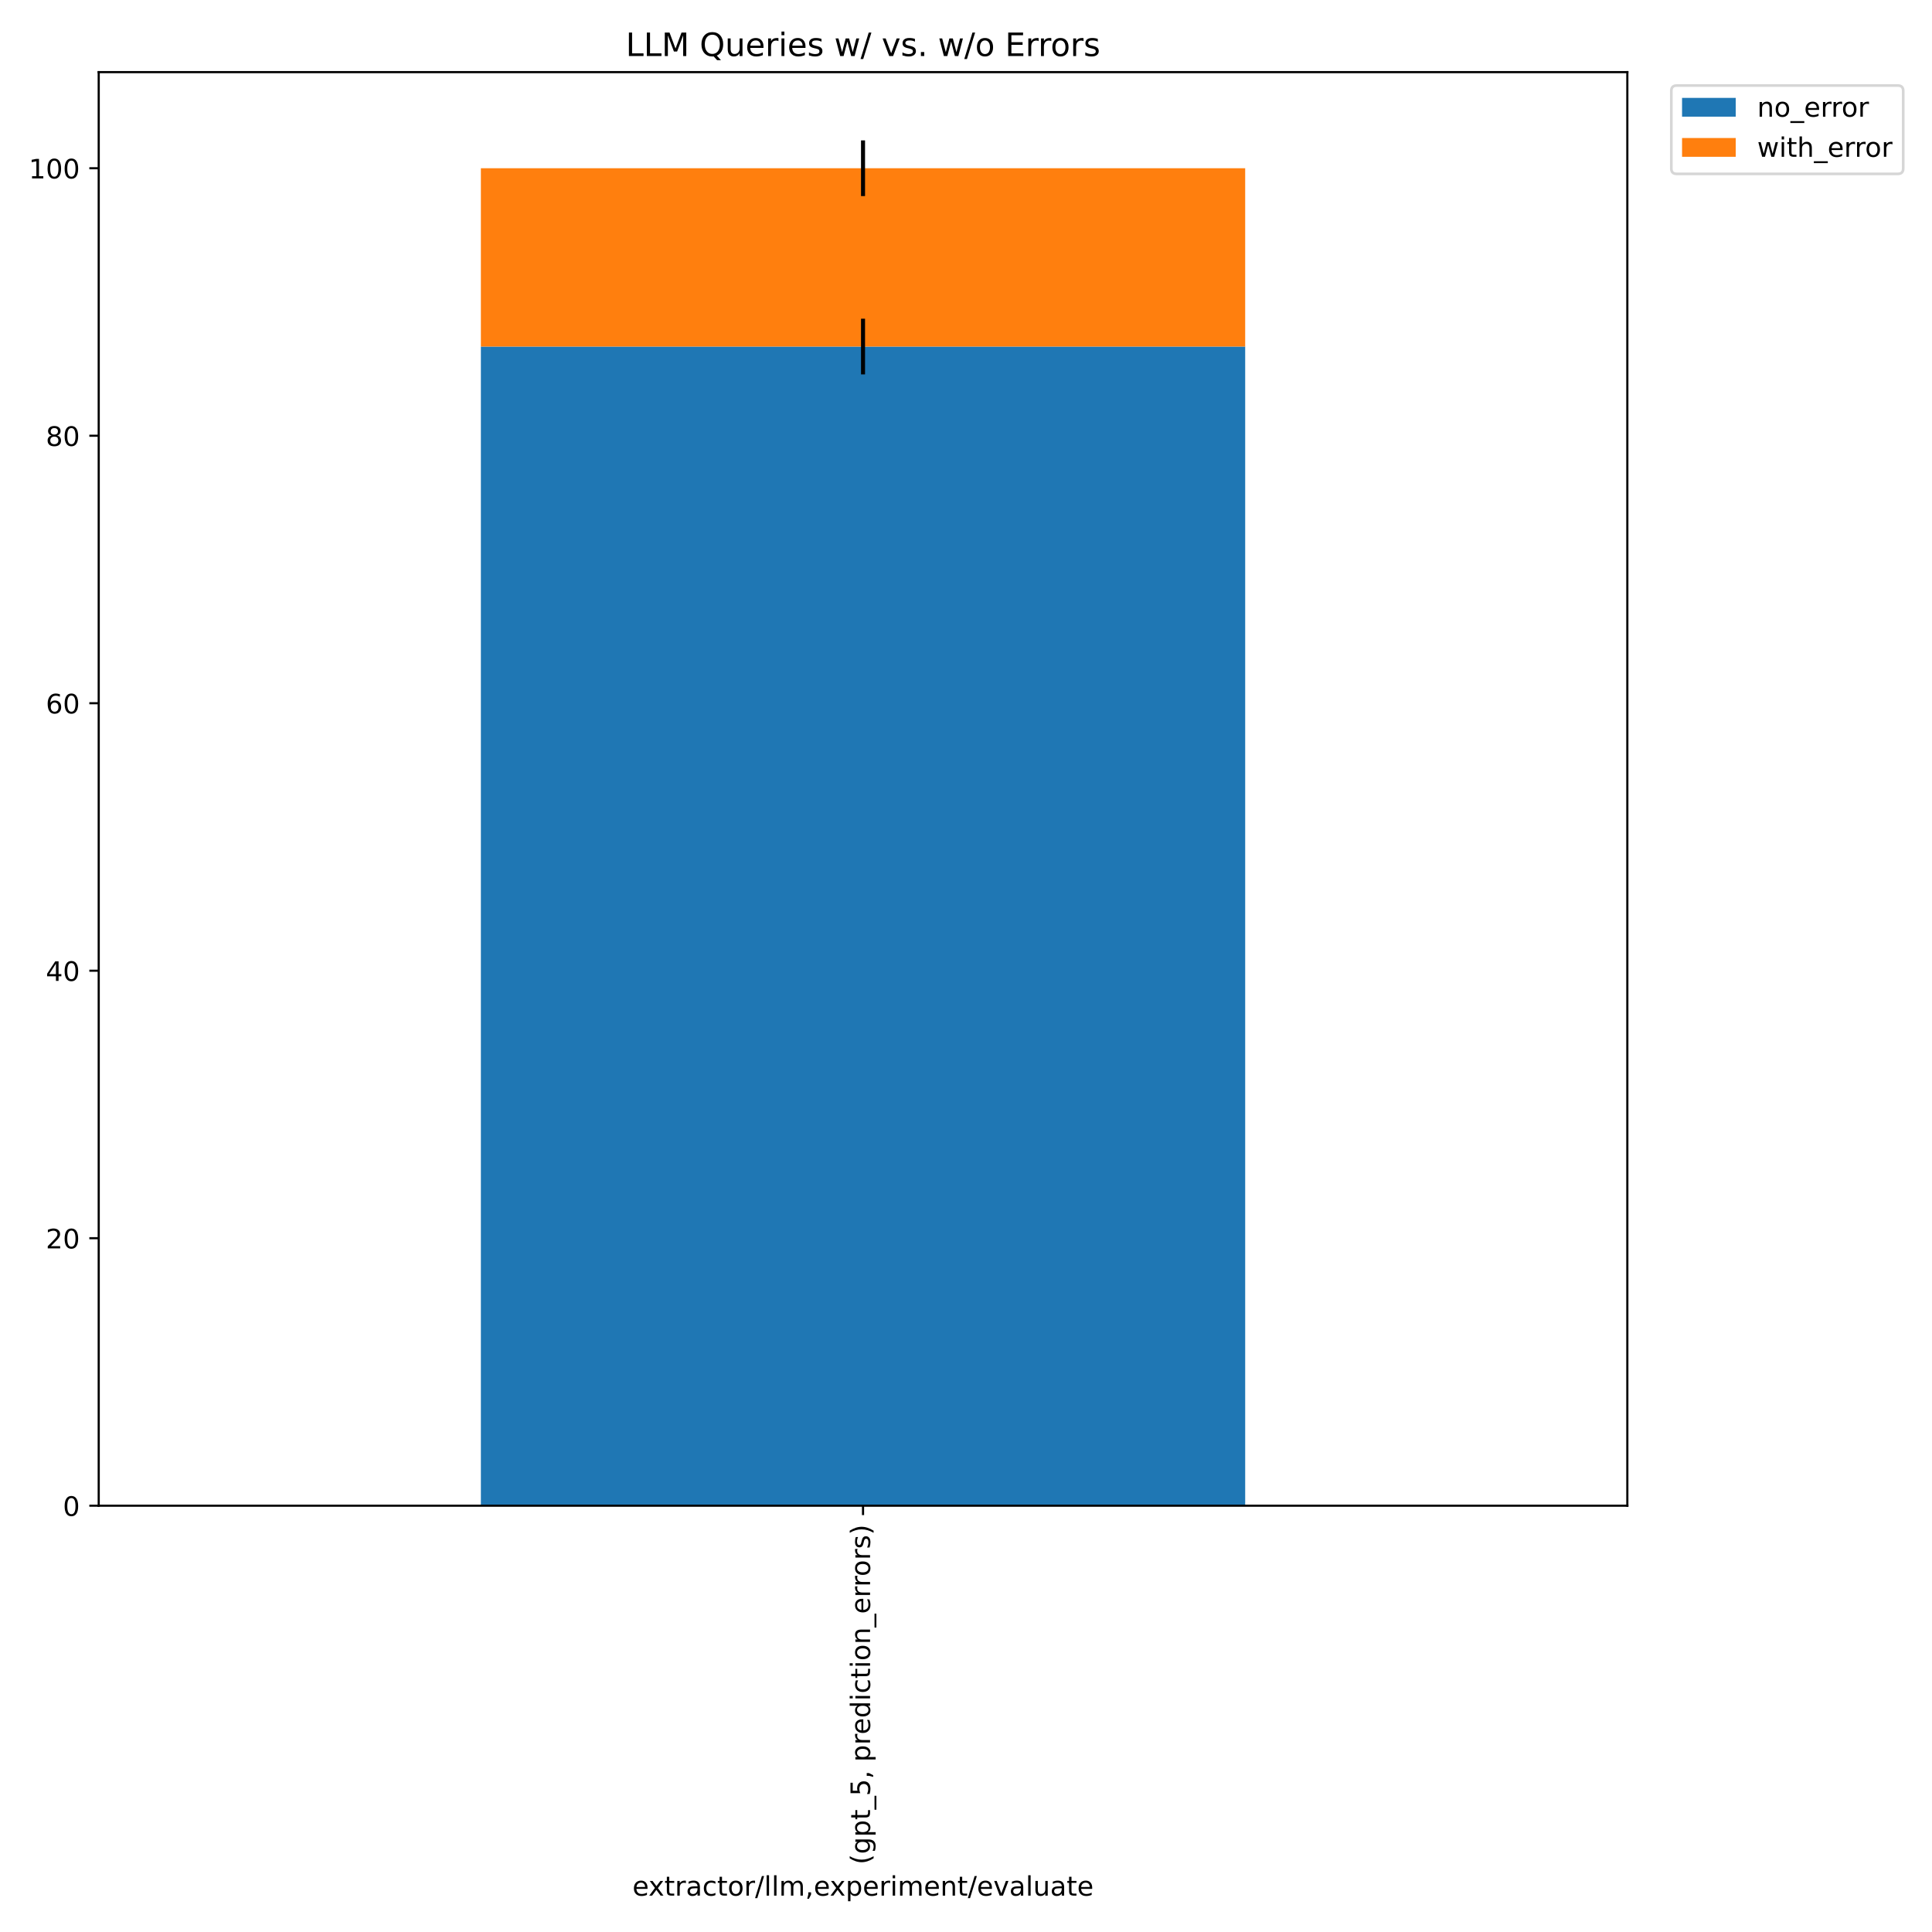
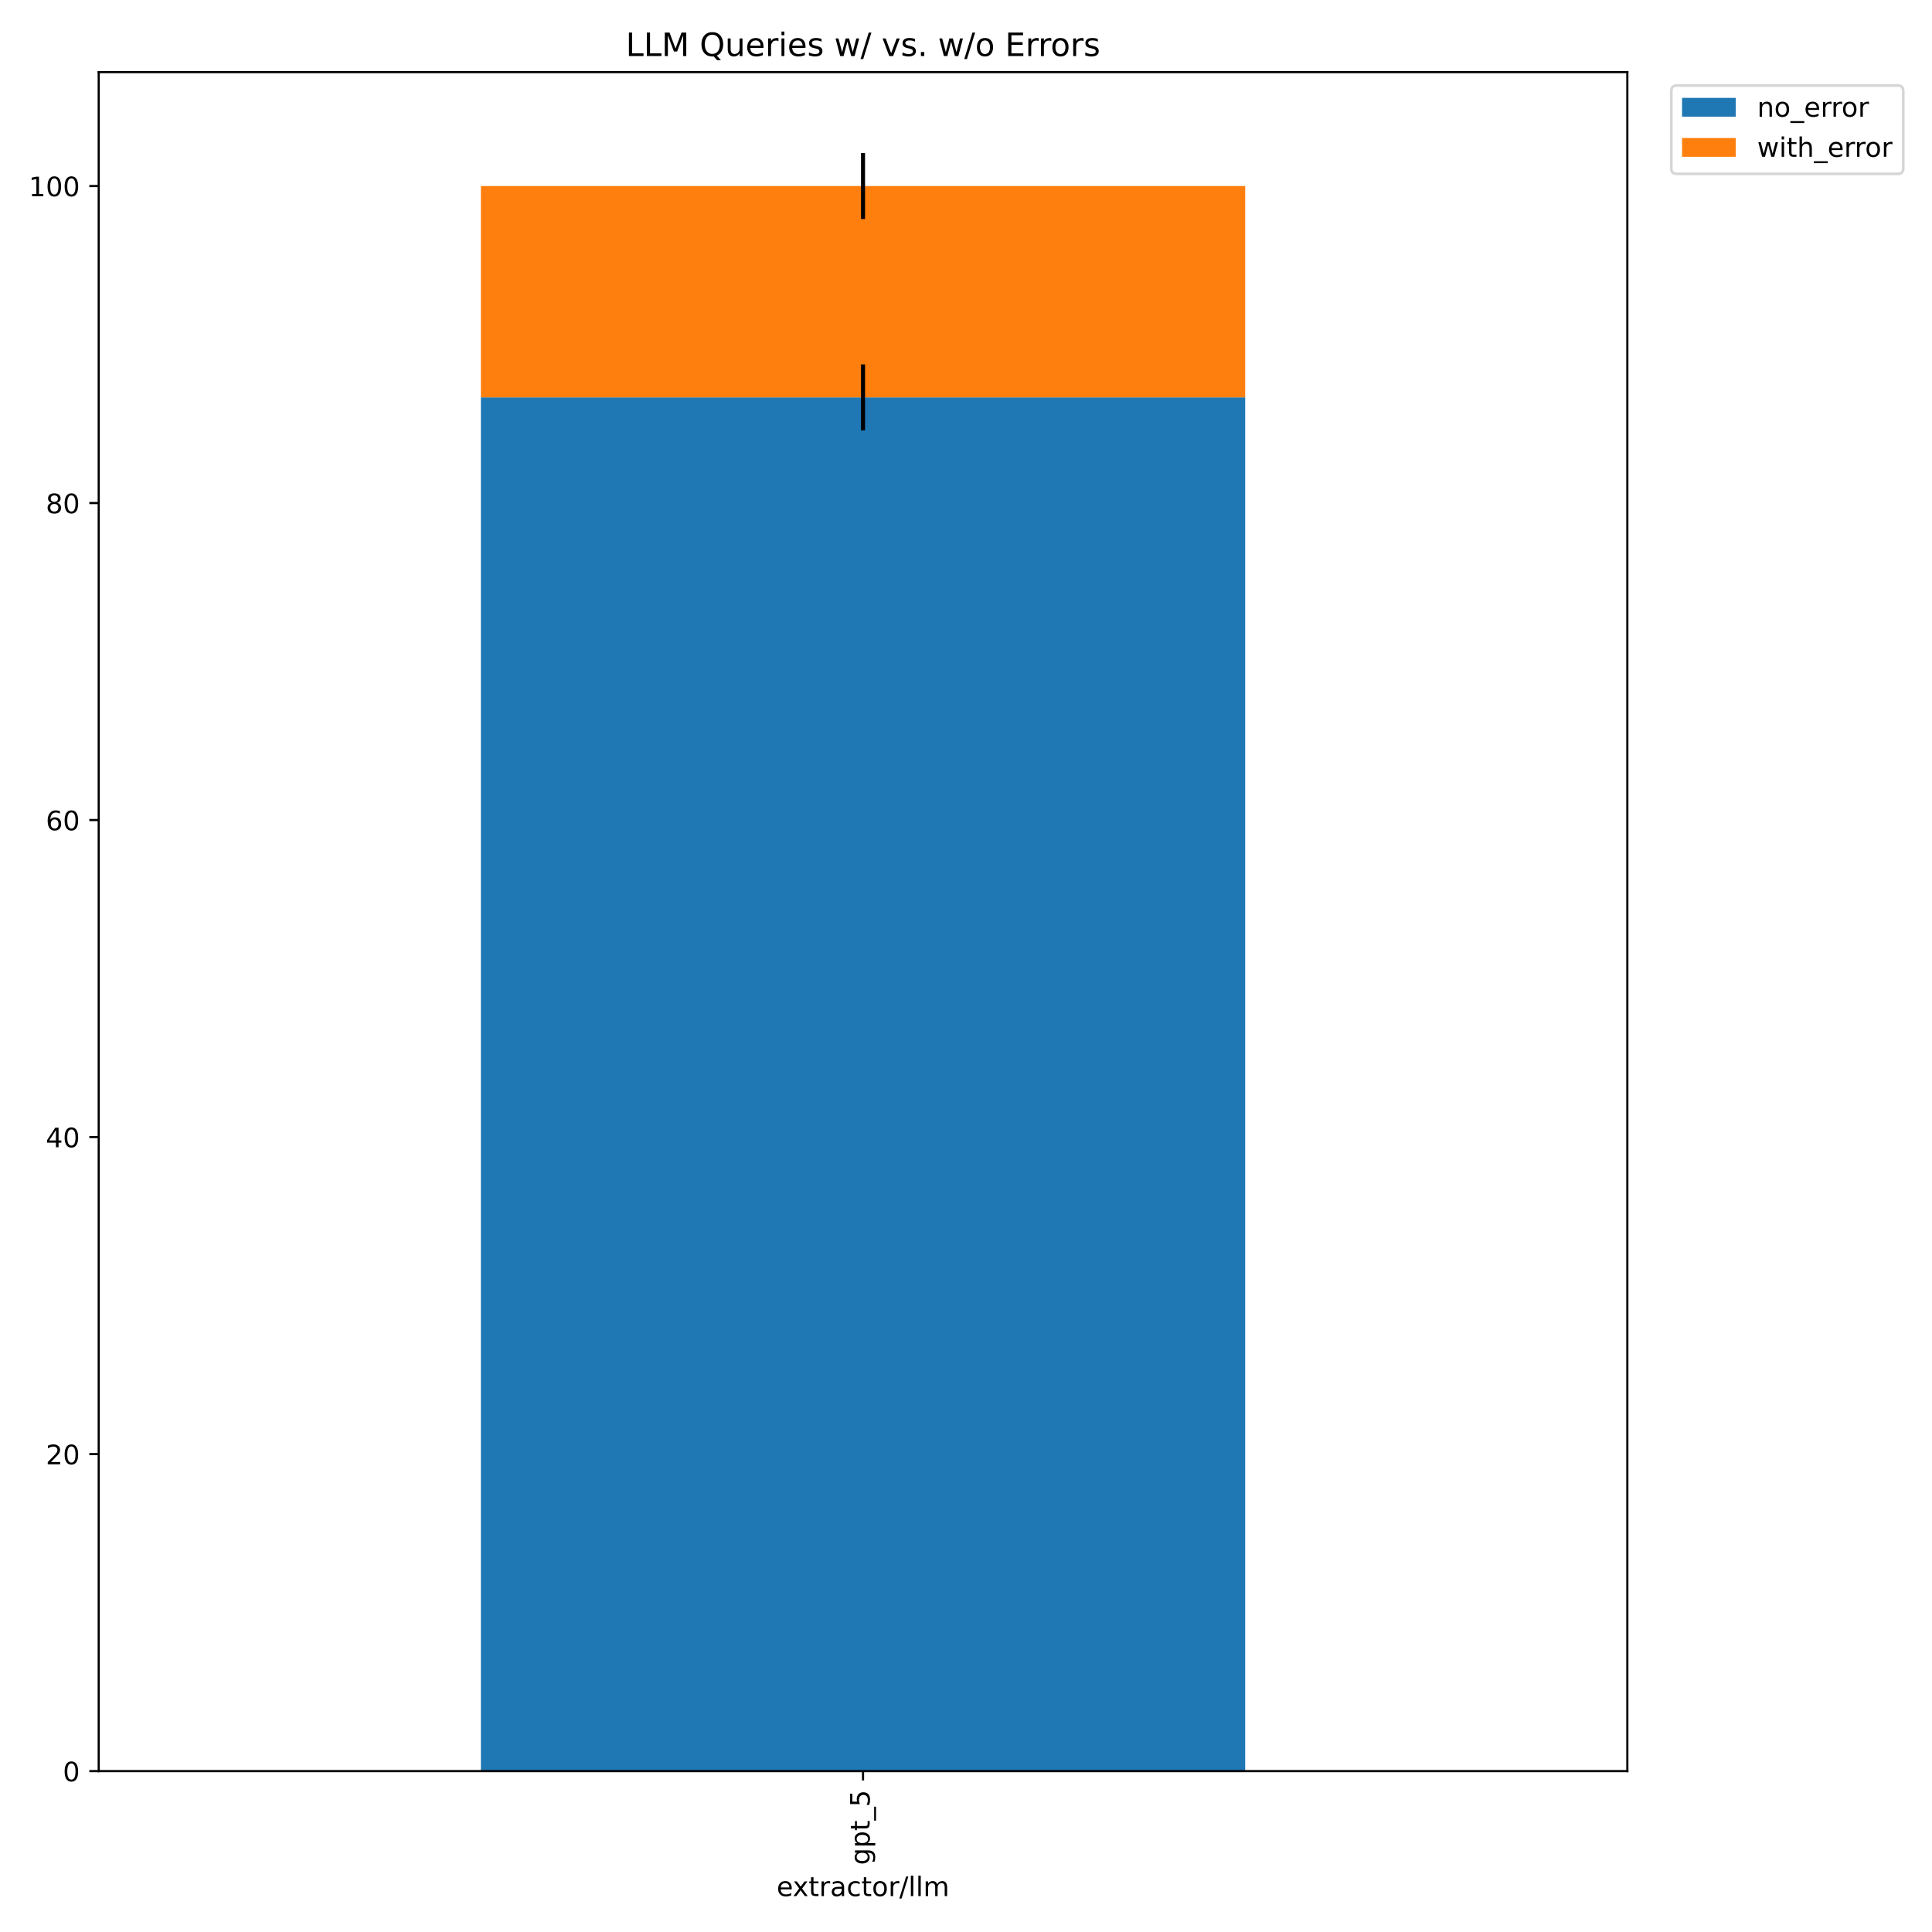
<svg xmlns="http://www.w3.org/2000/svg" xmlns:xlink="http://www.w3.org/1999/xlink" width="720pt" height="720pt" viewBox="0 0 720 720" version="1.1">
  <defs>
    <style type="text/css">*{stroke-linejoin: round; stroke-linecap: butt}</style>
  </defs>
  <g id="figure_1">
    <g id="patch_1">
      <path d="M 0 720  L 720 720  L 720 0  L 0 0  z " style="fill: #ffffff" />
    </g>
    <g id="axes_1">
      <g id="patch_2">
-         <path d="M 36.79 561.13  L 606.46 561.13  L 606.46 26.88  L 36.79 26.88  z " style="fill: #ffffff" />
+         <path d="M 36.79 660.04  L 606.46 660.04  L 606.46 26.88  L 36.79 26.88  z " style="fill: #ffffff" />
      </g>
      <g id="patch_3">
-         <path d="M 179.208 561.13  L 464.043 561.13  L 464.043 129.154  L 179.208 129.154  z " clip-path="url(#pfd0d378814)" style="fill: #1f77b4" />
+         <path d="M 179.208 660.04  L 464.043 660.04  L 464.043 148.089  L 179.208 148.089  z " clip-path="url(#p4638ffb66a)" style="fill: #1f77b4" />
      </g>
      <g id="patch_4">
-         <path d="M 179.208 129.154  L 464.043 129.154  L 464.043 62.696  L 179.208 62.696  z " clip-path="url(#pfd0d378814)" style="fill: #ff7f0e" />
+         <path d="M 179.208 148.089  L 464.043 148.089  L 464.043 69.327  L 179.208 69.327  z " clip-path="url(#p4638ffb66a)" style="fill: #ff7f0e" />
      </g>
      <g id="matplotlib.axis_1">
        <g id="xtick_1">
          <g id="line2d_1">
            <defs>
-               <path id="m8f37745986" d="M 0 0  L 0 3.5  " style="stroke: #000000; stroke-width: 0.8" />
-             </defs>
-             <g>
-               <use xlink:href="#m8f37745986" x="321.625" y="561.13" style="stroke: #000000; stroke-width: 0.8" />
+               <path id="m3dd0fcb769" d="M 0 0  L 0 3.5  " style="stroke: #000000; stroke-width: 0.8" />
+             </defs>
+             <g>
+               <use xlink:href="#m3dd0fcb769" x="321.625" y="660.04" style="stroke: #000000; stroke-width: 0.8" />
            </g>
          </g>
          <g id="text_1">
-             <g transform="translate(324.2453 694.8503) rotate(-90) scale(0.1 -0.1)">
-               <defs>
-                 <path id="DejaVuSans-28" d="M 1984 4856  Q 1566 4138 1362 3434  Q 1159 2731 1159 2009  Q 1159 1288 1364 580  Q 1569 -128 1984 -844  L 1484 -844  Q 1016 -109 783 600  Q 550 1309 550 2009  Q 550 2706 781 3412  Q 1013 4119 1484 4856  L 1984 4856  z " transform="scale(0.015625)" />
+             <g transform="translate(324.1062 695.0197) rotate(-90) scale(0.1 -0.1)">
+               <defs>
                <path id="DejaVuSans-67" d="M 2906 1791  Q 2906 2416 2648 2759  Q 2391 3103 1925 3103  Q 1463 3103 1205 2759  Q 947 2416 947 1791  Q 947 1169 1205 825  Q 1463 481 1925 481  Q 2391 481 2648 825  Q 2906 1169 2906 1791  z M 3481 434  Q 3481 -459 3084 -895  Q 2688 -1331 1869 -1331  Q 1566 -1331 1297 -1286  Q 1028 -1241 775 -1147  L 775 -588  Q 1028 -725 1275 -790  Q 1522 -856 1778 -856  Q 2344 -856 2625 -561  Q 2906 -266 2906 331  L 2906 616  Q 2728 306 2450 153  Q 2172 0 1784 0  Q 1141 0 747 490  Q 353 981 353 1791  Q 353 2603 747 3093  Q 1141 3584 1784 3584  Q 2172 3584 2450 3431  Q 2728 3278 2906 2969  L 2906 3500  L 3481 3500  L 3481 434  z " transform="scale(0.015625)" />
                <path id="DejaVuSans-70" d="M 1159 525  L 1159 -1331  L 581 -1331  L 581 3500  L 1159 3500  L 1159 2969  Q 1341 3281 1617 3432  Q 1894 3584 2278 3584  Q 2916 3584 3314 3078  Q 3713 2572 3713 1747  Q 3713 922 3314 415  Q 2916 -91 2278 -91  Q 1894 -91 1617 61  Q 1341 213 1159 525  z M 3116 1747  Q 3116 2381 2855 2742  Q 2594 3103 2138 3103  Q 1681 3103 1420 2742  Q 1159 2381 1159 1747  Q 1159 1113 1420 752  Q 1681 391 2138 391  Q 2594 391 2855 752  Q 3116 1113 3116 1747  z " transform="scale(0.015625)" />
                <path id="DejaVuSans-74" d="M 1172 4494  L 1172 3500  L 2356 3500  L 2356 3053  L 1172 3053  L 1172 1153  Q 1172 725 1289 603  Q 1406 481 1766 481  L 2356 481  L 2356 0  L 1766 0  Q 1100 0 847 248  Q 594 497 594 1153  L 594 3053  L 172 3053  L 172 3500  L 594 3500  L 594 4494  L 1172 4494  z " transform="scale(0.015625)" />
                <path id="DejaVuSans-5f" d="M 3263 -1063  L 3263 -1509  L -63 -1509  L -63 -1063  L 3263 -1063  z " transform="scale(0.015625)" />
                <path id="DejaVuSans-35" d="M 691 4666  L 3169 4666  L 3169 4134  L 1269 4134  L 1269 2991  Q 1406 3038 1543 3061  Q 1681 3084 1819 3084  Q 2600 3084 3056 2656  Q 3513 2228 3513 1497  Q 3513 744 3044 326  Q 2575 -91 1722 -91  Q 1428 -91 1123 -41  Q 819 9 494 109  L 494 744  Q 775 591 1075 516  Q 1375 441 1709 441  Q 2250 441 2565 725  Q 2881 1009 2881 1497  Q 2881 1984 2565 2268  Q 2250 2553 1709 2553  Q 1456 2553 1204 2497  Q 953 2441 691 2322  L 691 4666  z " transform="scale(0.015625)" />
-                 <path id="DejaVuSans-2c" d="M 750 794  L 1409 794  L 1409 256  L 897 -744  L 494 -744  L 750 256  L 750 794  z " transform="scale(0.015625)" />
-                 <path id="DejaVuSans-20" transform="scale(0.015625)" />
-                 <path id="DejaVuSans-72" d="M 2631 2963  Q 2534 3019 2420 3045  Q 2306 3072 2169 3072  Q 1681 3072 1420 2755  Q 1159 2438 1159 1844  L 1159 0  L 581 0  L 581 3500  L 1159 3500  L 1159 2956  Q 1341 3275 1631 3429  Q 1922 3584 2338 3584  Q 2397 3584 2469 3576  Q 2541 3569 2628 3553  L 2631 2963  z " transform="scale(0.015625)" />
-                 <path id="DejaVuSans-65" d="M 3597 1894  L 3597 1613  L 953 1613  Q 991 1019 1311 708  Q 1631 397 2203 397  Q 2534 397 2845 478  Q 3156 559 3463 722  L 3463 178  Q 3153 47 2828 -22  Q 2503 -91 2169 -91  Q 1331 -91 842 396  Q 353 884 353 1716  Q 353 2575 817 3079  Q 1281 3584 2069 3584  Q 2775 3584 3186 3129  Q 3597 2675 3597 1894  z M 3022 2063  Q 3016 2534 2758 2815  Q 2500 3097 2075 3097  Q 1594 3097 1305 2825  Q 1016 2553 972 2059  L 3022 2063  z " transform="scale(0.015625)" />
-                 <path id="DejaVuSans-64" d="M 2906 2969  L 2906 4863  L 3481 4863  L 3481 0  L 2906 0  L 2906 525  Q 2725 213 2448 61  Q 2172 -91 1784 -91  Q 1150 -91 751 415  Q 353 922 353 1747  Q 353 2572 751 3078  Q 1150 3584 1784 3584  Q 2172 3584 2448 3432  Q 2725 3281 2906 2969  z M 947 1747  Q 947 1113 1208 752  Q 1469 391 1925 391  Q 2381 391 2643 752  Q 2906 1113 2906 1747  Q 2906 2381 2643 2742  Q 2381 3103 1925 3103  Q 1469 3103 1208 2742  Q 947 2381 947 1747  z " transform="scale(0.015625)" />
-                 <path id="DejaVuSans-69" d="M 603 3500  L 1178 3500  L 1178 0  L 603 0  L 603 3500  z M 603 4863  L 1178 4863  L 1178 4134  L 603 4134  L 603 4863  z " transform="scale(0.015625)" />
-                 <path id="DejaVuSans-63" d="M 3122 3366  L 3122 2828  Q 2878 2963 2633 3030  Q 2388 3097 2138 3097  Q 1578 3097 1268 2742  Q 959 2388 959 1747  Q 959 1106 1268 751  Q 1578 397 2138 397  Q 2388 397 2633 464  Q 2878 531 3122 666  L 3122 134  Q 2881 22 2623 -34  Q 2366 -91 2075 -91  Q 1284 -91 818 406  Q 353 903 353 1747  Q 353 2603 823 3093  Q 1294 3584 2113 3584  Q 2378 3584 2631 3529  Q 2884 3475 3122 3366  z " transform="scale(0.015625)" />
-                 <path id="DejaVuSans-6f" d="M 1959 3097  Q 1497 3097 1228 2736  Q 959 2375 959 1747  Q 959 1119 1226 758  Q 1494 397 1959 397  Q 2419 397 2687 759  Q 2956 1122 2956 1747  Q 2956 2369 2687 2733  Q 2419 3097 1959 3097  z M 1959 3584  Q 2709 3584 3137 3096  Q 3566 2609 3566 1747  Q 3566 888 3137 398  Q 2709 -91 1959 -91  Q 1206 -91 779 398  Q 353 888 353 1747  Q 353 2609 779 3096  Q 1206 3584 1959 3584  z " transform="scale(0.015625)" />
-                 <path id="DejaVuSans-6e" d="M 3513 2113  L 3513 0  L 2938 0  L 2938 2094  Q 2938 2591 2744 2837  Q 2550 3084 2163 3084  Q 1697 3084 1428 2787  Q 1159 2491 1159 1978  L 1159 0  L 581 0  L 581 3500  L 1159 3500  L 1159 2956  Q 1366 3272 1645 3428  Q 1925 3584 2291 3584  Q 2894 3584 3203 3211  Q 3513 2838 3513 2113  z " transform="scale(0.015625)" />
-                 <path id="DejaVuSans-73" d="M 2834 3397  L 2834 2853  Q 2591 2978 2328 3040  Q 2066 3103 1784 3103  Q 1356 3103 1142 2972  Q 928 2841 928 2578  Q 928 2378 1081 2264  Q 1234 2150 1697 2047  L 1894 2003  Q 2506 1872 2764 1633  Q 3022 1394 3022 966  Q 3022 478 2636 193  Q 2250 -91 1575 -91  Q 1294 -91 989 -36  Q 684 19 347 128  L 347 722  Q 666 556 975 473  Q 1284 391 1588 391  Q 1994 391 2212 530  Q 2431 669 2431 922  Q 2431 1156 2273 1281  Q 2116 1406 1581 1522  L 1381 1569  Q 847 1681 609 1914  Q 372 2147 372 2553  Q 372 3047 722 3315  Q 1072 3584 1716 3584  Q 2034 3584 2315 3537  Q 2597 3491 2834 3397  z " transform="scale(0.015625)" />
-                 <path id="DejaVuSans-29" d="M 513 4856  L 1013 4856  Q 1481 4119 1714 3412  Q 1947 2706 1947 2009  Q 1947 1309 1714 600  Q 1481 -109 1013 -844  L 513 -844  Q 928 -128 1133 580  Q 1338 1288 1338 2009  Q 1338 2731 1133 3434  Q 928 4138 513 4856  z " transform="scale(0.015625)" />
-               </defs>
-               <use xlink:href="#DejaVuSans-28" />
-               <use xlink:href="#DejaVuSans-67" transform="translate(39.01367 0)" />
-               <use xlink:href="#DejaVuSans-70" transform="translate(102.4902 0)" />
-               <use xlink:href="#DejaVuSans-74" transform="translate(165.9668 0)" />
-               <use xlink:href="#DejaVuSans-5f" transform="translate(205.1758 0)" />
-               <use xlink:href="#DejaVuSans-35" transform="translate(255.1758 0)" />
-               <use xlink:href="#DejaVuSans-2c" transform="translate(318.7988 0)" />
-               <use xlink:href="#DejaVuSans-20" transform="translate(350.5859 0)" />
-               <use xlink:href="#DejaVuSans-70" transform="translate(382.373 0)" />
-               <use xlink:href="#DejaVuSans-72" transform="translate(445.8496 0)" />
-               <use xlink:href="#DejaVuSans-65" transform="translate(484.7129 0)" />
-               <use xlink:href="#DejaVuSans-64" transform="translate(546.2363 0)" />
-               <use xlink:href="#DejaVuSans-69" transform="translate(609.7129 0)" />
-               <use xlink:href="#DejaVuSans-63" transform="translate(637.4961 0)" />
-               <use xlink:href="#DejaVuSans-74" transform="translate(692.4766 0)" />
-               <use xlink:href="#DejaVuSans-69" transform="translate(731.6855 0)" />
-               <use xlink:href="#DejaVuSans-6f" transform="translate(759.4688 0)" />
-               <use xlink:href="#DejaVuSans-6e" transform="translate(820.6504 0)" />
-               <use xlink:href="#DejaVuSans-5f" transform="translate(884.0293 0)" />
-               <use xlink:href="#DejaVuSans-65" transform="translate(934.0293 0)" />
-               <use xlink:href="#DejaVuSans-72" transform="translate(995.5527 0)" />
-               <use xlink:href="#DejaVuSans-72" transform="translate(1034.916 0)" />
-               <use xlink:href="#DejaVuSans-6f" transform="translate(1073.779 0)" />
-               <use xlink:href="#DejaVuSans-72" transform="translate(1134.961 0)" />
-               <use xlink:href="#DejaVuSans-73" transform="translate(1176.074 0)" />
-               <use xlink:href="#DejaVuSans-29" transform="translate(1228.174 0)" />
+               </defs>
+               <use xlink:href="#DejaVuSans-67" />
+               <use xlink:href="#DejaVuSans-70" transform="translate(63.47656 0)" />
+               <use xlink:href="#DejaVuSans-74" transform="translate(126.9531 0)" />
+               <use xlink:href="#DejaVuSans-5f" transform="translate(166.1621 0)" />
+               <use xlink:href="#DejaVuSans-35" transform="translate(216.1621 0)" />
            </g>
          </g>
        </g>
        <g id="text_2">
-           <g transform="translate(235.6883 706.4488) scale(0.1 -0.1)">
-             <defs>
+           <g transform="translate(289.4398 706.6181) scale(0.1 -0.1)">
+             <defs>
+               <path id="DejaVuSans-65" d="M 3597 1894  L 3597 1613  L 953 1613  Q 991 1019 1311 708  Q 1631 397 2203 397  Q 2534 397 2845 478  Q 3156 559 3463 722  L 3463 178  Q 3153 47 2828 -22  Q 2503 -91 2169 -91  Q 1331 -91 842 396  Q 353 884 353 1716  Q 353 2575 817 3079  Q 1281 3584 2069 3584  Q 2775 3584 3186 3129  Q 3597 2675 3597 1894  z M 3022 2063  Q 3016 2534 2758 2815  Q 2500 3097 2075 3097  Q 1594 3097 1305 2825  Q 1016 2553 972 2059  L 3022 2063  z " transform="scale(0.015625)" />
              <path id="DejaVuSans-78" d="M 3513 3500  L 2247 1797  L 3578 0  L 2900 0  L 1881 1375  L 863 0  L 184 0  L 1544 1831  L 300 3500  L 978 3500  L 1906 2253  L 2834 3500  L 3513 3500  z " transform="scale(0.015625)" />
+               <path id="DejaVuSans-72" d="M 2631 2963  Q 2534 3019 2420 3045  Q 2306 3072 2169 3072  Q 1681 3072 1420 2755  Q 1159 2438 1159 1844  L 1159 0  L 581 0  L 581 3500  L 1159 3500  L 1159 2956  Q 1341 3275 1631 3429  Q 1922 3584 2338 3584  Q 2397 3584 2469 3576  Q 2541 3569 2628 3553  L 2631 2963  z " transform="scale(0.015625)" />
              <path id="DejaVuSans-61" d="M 2194 1759  Q 1497 1759 1228 1600  Q 959 1441 959 1056  Q 959 750 1161 570  Q 1363 391 1709 391  Q 2188 391 2477 730  Q 2766 1069 2766 1631  L 2766 1759  L 2194 1759  z M 3341 1997  L 3341 0  L 2766 0  L 2766 531  Q 2569 213 2275 61  Q 1981 -91 1556 -91  Q 1019 -91 701 211  Q 384 513 384 1019  Q 384 1609 779 1909  Q 1175 2209 1959 2209  L 2766 2209  L 2766 2266  Q 2766 2663 2505 2880  Q 2244 3097 1772 3097  Q 1472 3097 1187 3025  Q 903 2953 641 2809  L 641 3341  Q 956 3463 1253 3523  Q 1550 3584 1831 3584  Q 2591 3584 2966 3190  Q 3341 2797 3341 1997  z " transform="scale(0.015625)" />
+               <path id="DejaVuSans-63" d="M 3122 3366  L 3122 2828  Q 2878 2963 2633 3030  Q 2388 3097 2138 3097  Q 1578 3097 1268 2742  Q 959 2388 959 1747  Q 959 1106 1268 751  Q 1578 397 2138 397  Q 2388 397 2633 464  Q 2878 531 3122 666  L 3122 134  Q 2881 22 2623 -34  Q 2366 -91 2075 -91  Q 1284 -91 818 406  Q 353 903 353 1747  Q 353 2603 823 3093  Q 1294 3584 2113 3584  Q 2378 3584 2631 3529  Q 2884 3475 3122 3366  z " transform="scale(0.015625)" />
+               <path id="DejaVuSans-6f" d="M 1959 3097  Q 1497 3097 1228 2736  Q 959 2375 959 1747  Q 959 1119 1226 758  Q 1494 397 1959 397  Q 2419 397 2687 759  Q 2956 1122 2956 1747  Q 2956 2369 2687 2733  Q 2419 3097 1959 3097  z M 1959 3584  Q 2709 3584 3137 3096  Q 3566 2609 3566 1747  Q 3566 888 3137 398  Q 2709 -91 1959 -91  Q 1206 -91 779 398  Q 353 888 353 1747  Q 353 2609 779 3096  Q 1206 3584 1959 3584  z " transform="scale(0.015625)" />
              <path id="DejaVuSans-2f" d="M 1625 4666  L 2156 4666  L 531 -594  L 0 -594  L 1625 4666  z " transform="scale(0.015625)" />
              <path id="DejaVuSans-6c" d="M 603 4863  L 1178 4863  L 1178 0  L 603 0  L 603 4863  z " transform="scale(0.015625)" />
              <path id="DejaVuSans-6d" d="M 3328 2828  Q 3544 3216 3844 3400  Q 4144 3584 4550 3584  Q 5097 3584 5394 3201  Q 5691 2819 5691 2113  L 5691 0  L 5113 0  L 5113 2094  Q 5113 2597 4934 2840  Q 4756 3084 4391 3084  Q 3944 3084 3684 2787  Q 3425 2491 3425 1978  L 3425 0  L 2847 0  L 2847 2094  Q 2847 2600 2669 2842  Q 2491 3084 2119 3084  Q 1678 3084 1418 2786  Q 1159 2488 1159 1978  L 1159 0  L 581 0  L 581 3500  L 1159 3500  L 1159 2956  Q 1356 3278 1631 3431  Q 1906 3584 2284 3584  Q 2666 3584 2933 3390  Q 3200 3197 3328 2828  z " transform="scale(0.015625)" />
-               <path id="DejaVuSans-76" d="M 191 3500  L 800 3500  L 1894 563  L 2988 3500  L 3597 3500  L 2284 0  L 1503 0  L 191 3500  z " transform="scale(0.015625)" />
-               <path id="DejaVuSans-75" d="M 544 1381  L 544 3500  L 1119 3500  L 1119 1403  Q 1119 906 1312 657  Q 1506 409 1894 409  Q 2359 409 2629 706  Q 2900 1003 2900 1516  L 2900 3500  L 3475 3500  L 3475 0  L 2900 0  L 2900 538  Q 2691 219 2414 64  Q 2138 -91 1772 -91  Q 1169 -91 856 284  Q 544 659 544 1381  z M 1991 3584  L 1991 3584  z " transform="scale(0.015625)" />
            </defs>
            <use xlink:href="#DejaVuSans-65" />
            <use xlink:href="#DejaVuSans-78" transform="translate(59.77344 0)" />
            <use xlink:href="#DejaVuSans-74" transform="translate(118.9531 0)" />
            <use xlink:href="#DejaVuSans-72" transform="translate(158.1621 0)" />
            <use xlink:href="#DejaVuSans-61" transform="translate(199.2754 0)" />
            <use xlink:href="#DejaVuSans-63" transform="translate(260.5547 0)" />
            <use xlink:href="#DejaVuSans-74" transform="translate(315.5352 0)" />
            <use xlink:href="#DejaVuSans-6f" transform="translate(354.7441 0)" />
            <use xlink:href="#DejaVuSans-72" transform="translate(415.9258 0)" />
            <use xlink:href="#DejaVuSans-2f" transform="translate(457.0391 0)" />
            <use xlink:href="#DejaVuSans-6c" transform="translate(490.7305 0)" />
            <use xlink:href="#DejaVuSans-6c" transform="translate(518.5137 0)" />
            <use xlink:href="#DejaVuSans-6d" transform="translate(546.2969 0)" />
-             <use xlink:href="#DejaVuSans-2c" transform="translate(643.709 0)" />
-             <use xlink:href="#DejaVuSans-65" transform="translate(675.4961 0)" />
-             <use xlink:href="#DejaVuSans-78" transform="translate(735.2695 0)" />
-             <use xlink:href="#DejaVuSans-70" transform="translate(794.4492 0)" />
-             <use xlink:href="#DejaVuSans-65" transform="translate(857.9258 0)" />
-             <use xlink:href="#DejaVuSans-72" transform="translate(919.4492 0)" />
-             <use xlink:href="#DejaVuSans-69" transform="translate(960.5625 0)" />
-             <use xlink:href="#DejaVuSans-6d" transform="translate(988.3457 0)" />
-             <use xlink:href="#DejaVuSans-65" transform="translate(1085.758 0)" />
-             <use xlink:href="#DejaVuSans-6e" transform="translate(1147.281 0)" />
-             <use xlink:href="#DejaVuSans-74" transform="translate(1210.66 0)" />
-             <use xlink:href="#DejaVuSans-2f" transform="translate(1249.869 0)" />
-             <use xlink:href="#DejaVuSans-65" transform="translate(1283.561 0)" />
-             <use xlink:href="#DejaVuSans-76" transform="translate(1345.084 0)" />
-             <use xlink:href="#DejaVuSans-61" transform="translate(1404.264 0)" />
-             <use xlink:href="#DejaVuSans-6c" transform="translate(1465.543 0)" />
-             <use xlink:href="#DejaVuSans-75" transform="translate(1493.326 0)" />
-             <use xlink:href="#DejaVuSans-61" transform="translate(1556.705 0)" />
-             <use xlink:href="#DejaVuSans-74" transform="translate(1617.984 0)" />
-             <use xlink:href="#DejaVuSans-65" transform="translate(1657.193 0)" />
          </g>
        </g>
      </g>
      <g id="matplotlib.axis_2">
        <g id="ytick_1">
          <g id="line2d_2">
            <defs>
-               <path id="m9dfe1e5076" d="M 0 0  L -3.5 0  " style="stroke: #000000; stroke-width: 0.8" />
-             </defs>
-             <g>
-               <use xlink:href="#m9dfe1e5076" x="36.79" y="561.13" style="stroke: #000000; stroke-width: 0.8" />
+               <path id="m4a9987353c" d="M 0 0  L -3.5 0  " style="stroke: #000000; stroke-width: 0.8" />
+             </defs>
+             <g>
+               <use xlink:href="#m4a9987353c" x="36.79" y="660.04" style="stroke: #000000; stroke-width: 0.8" />
            </g>
          </g>
          <g id="text_3">
-             <g transform="translate(23.4275 564.9292) scale(0.1 -0.1)">
+             <g transform="translate(23.4275 663.8392) scale(0.1 -0.1)">
              <defs>
                <path id="DejaVuSans-30" d="M 2034 4250  Q 1547 4250 1301 3770  Q 1056 3291 1056 2328  Q 1056 1369 1301 889  Q 1547 409 2034 409  Q 2525 409 2770 889  Q 3016 1369 3016 2328  Q 3016 3291 2770 3770  Q 2525 4250 2034 4250  z M 2034 4750  Q 2819 4750 3233 4129  Q 3647 3509 3647 2328  Q 3647 1150 3233 529  Q 2819 -91 2034 -91  Q 1250 -91 836 529  Q 422 1150 422 2328  Q 422 3509 836 4129  Q 1250 4750 2034 4750  z " transform="scale(0.015625)" />
              </defs>
              <use xlink:href="#DejaVuSans-30" />
            </g>
          </g>
        </g>
        <g id="ytick_2">
          <g id="line2d_3">
            <g>
-               <use xlink:href="#m9dfe1e5076" x="36.79" y="461.443" style="stroke: #000000; stroke-width: 0.8" />
+               <use xlink:href="#m4a9987353c" x="36.79" y="541.897" style="stroke: #000000; stroke-width: 0.8" />
            </g>
          </g>
          <g id="text_4">
-             <g transform="translate(17.065 465.2425) scale(0.1 -0.1)">
+             <g transform="translate(17.065 545.6966) scale(0.1 -0.1)">
              <defs>
                <path id="DejaVuSans-32" d="M 1228 531  L 3431 531  L 3431 0  L 469 0  L 469 531  Q 828 903 1448 1529  Q 2069 2156 2228 2338  Q 2531 2678 2651 2914  Q 2772 3150 2772 3378  Q 2772 3750 2511 3984  Q 2250 4219 1831 4219  Q 1534 4219 1204 4116  Q 875 4013 500 3803  L 500 4441  Q 881 4594 1212 4672  Q 1544 4750 1819 4750  Q 2544 4750 2975 4387  Q 3406 4025 3406 3419  Q 3406 3131 3298 2873  Q 3191 2616 2906 2266  Q 2828 2175 2409 1742  Q 1991 1309 1228 531  z " transform="scale(0.015625)" />
              </defs>
              <use xlink:href="#DejaVuSans-32" />
              <use xlink:href="#DejaVuSans-30" transform="translate(63.62305 0)" />
            </g>
          </g>
        </g>
        <g id="ytick_3">
          <g id="line2d_4">
            <g>
-               <use xlink:href="#m9dfe1e5076" x="36.79" y="361.756" style="stroke: #000000; stroke-width: 0.8" />
+               <use xlink:href="#m4a9987353c" x="36.79" y="423.755" style="stroke: #000000; stroke-width: 0.8" />
            </g>
          </g>
          <g id="text_5">
-             <g transform="translate(17.065 365.5557) scale(0.1 -0.1)">
+             <g transform="translate(17.065 427.5541) scale(0.1 -0.1)">
              <defs>
                <path id="DejaVuSans-34" d="M 2419 4116  L 825 1625  L 2419 1625  L 2419 4116  z M 2253 4666  L 3047 4666  L 3047 1625  L 3713 1625  L 3713 1100  L 3047 1100  L 3047 0  L 2419 0  L 2419 1100  L 313 1100  L 313 1709  L 2253 4666  z " transform="scale(0.015625)" />
              </defs>
              <use xlink:href="#DejaVuSans-34" />
              <use xlink:href="#DejaVuSans-30" transform="translate(63.62305 0)" />
            </g>
          </g>
        </g>
        <g id="ytick_4">
          <g id="line2d_5">
            <g>
-               <use xlink:href="#m9dfe1e5076" x="36.79" y="262.07" style="stroke: #000000; stroke-width: 0.8" />
+               <use xlink:href="#m4a9987353c" x="36.79" y="305.612" style="stroke: #000000; stroke-width: 0.8" />
            </g>
          </g>
          <g id="text_6">
-             <g transform="translate(17.065 265.8689) scale(0.1 -0.1)">
+             <g transform="translate(17.065 309.4115) scale(0.1 -0.1)">
              <defs>
                <path id="DejaVuSans-36" d="M 2113 2584  Q 1688 2584 1439 2293  Q 1191 2003 1191 1497  Q 1191 994 1439 701  Q 1688 409 2113 409  Q 2538 409 2786 701  Q 3034 994 3034 1497  Q 3034 2003 2786 2293  Q 2538 2584 2113 2584  z M 3366 4563  L 3366 3988  Q 3128 4100 2886 4159  Q 2644 4219 2406 4219  Q 1781 4219 1451 3797  Q 1122 3375 1075 2522  Q 1259 2794 1537 2939  Q 1816 3084 2150 3084  Q 2853 3084 3261 2657  Q 3669 2231 3669 1497  Q 3669 778 3244 343  Q 2819 -91 2113 -91  Q 1303 -91 875 529  Q 447 1150 447 2328  Q 447 3434 972 4092  Q 1497 4750 2381 4750  Q 2619 4750 2861 4703  Q 3103 4656 3366 4563  z " transform="scale(0.015625)" />
              </defs>
              <use xlink:href="#DejaVuSans-36" />
              <use xlink:href="#DejaVuSans-30" transform="translate(63.62305 0)" />
            </g>
          </g>
        </g>
        <g id="ytick_5">
          <g id="line2d_6">
            <g>
-               <use xlink:href="#m9dfe1e5076" x="36.79" y="162.383" style="stroke: #000000; stroke-width: 0.8" />
+               <use xlink:href="#m4a9987353c" x="36.79" y="187.47" style="stroke: #000000; stroke-width: 0.8" />
            </g>
          </g>
          <g id="text_7">
-             <g transform="translate(17.065 166.1822) scale(0.1 -0.1)">
+             <g transform="translate(17.065 191.2689) scale(0.1 -0.1)">
              <defs>
                <path id="DejaVuSans-38" d="M 2034 2216  Q 1584 2216 1326 1975  Q 1069 1734 1069 1313  Q 1069 891 1326 650  Q 1584 409 2034 409  Q 2484 409 2743 651  Q 3003 894 3003 1313  Q 3003 1734 2745 1975  Q 2488 2216 2034 2216  z M 1403 2484  Q 997 2584 770 2862  Q 544 3141 544 3541  Q 544 4100 942 4425  Q 1341 4750 2034 4750  Q 2731 4750 3128 4425  Q 3525 4100 3525 3541  Q 3525 3141 3298 2862  Q 3072 2584 2669 2484  Q 3125 2378 3379 2068  Q 3634 1759 3634 1313  Q 3634 634 3220 271  Q 2806 -91 2034 -91  Q 1263 -91 848 271  Q 434 634 434 1313  Q 434 1759 690 2068  Q 947 2378 1403 2484  z M 1172 3481  Q 1172 3119 1398 2916  Q 1625 2713 2034 2713  Q 2441 2713 2670 2916  Q 2900 3119 2900 3481  Q 2900 3844 2670 4047  Q 2441 4250 2034 4250  Q 1625 4250 1398 4047  Q 1172 3844 1172 3481  z " transform="scale(0.015625)" />
              </defs>
              <use xlink:href="#DejaVuSans-38" />
              <use xlink:href="#DejaVuSans-30" transform="translate(63.62305 0)" />
            </g>
          </g>
        </g>
        <g id="ytick_6">
          <g id="line2d_7">
            <g>
-               <use xlink:href="#m9dfe1e5076" x="36.79" y="62.696" style="stroke: #000000; stroke-width: 0.8" />
+               <use xlink:href="#m4a9987353c" x="36.79" y="69.327" style="stroke: #000000; stroke-width: 0.8" />
            </g>
          </g>
          <g id="text_8">
-             <g transform="translate(10.7025 66.49542) scale(0.1 -0.1)">
+             <g transform="translate(10.7025 73.12636) scale(0.1 -0.1)">
              <defs>
                <path id="DejaVuSans-31" d="M 794 531  L 1825 531  L 1825 4091  L 703 3866  L 703 4441  L 1819 4666  L 2450 4666  L 2450 531  L 3481 531  L 3481 0  L 794 0  L 794 531  z " transform="scale(0.015625)" />
              </defs>
              <use xlink:href="#DejaVuSans-31" />
              <use xlink:href="#DejaVuSans-30" transform="translate(63.62305 0)" />
              <use xlink:href="#DejaVuSans-30" transform="translate(127.2461 0)" />
            </g>
          </g>
        </g>
      </g>
      <g id="LineCollection_1">
-         <path d="M 321.625 139.53  L 321.625 118.778  " clip-path="url(#pfd0d378814)" style="fill: none; stroke: #000000; stroke-width: 1.5" />
+         <path d="M 321.625 160.386  L 321.625 135.792  " clip-path="url(#p4638ffb66a)" style="fill: none; stroke: #000000; stroke-width: 1.5" />
      </g>
      <g id="LineCollection_2">
-         <path d="M 321.625 73.072  L 321.625 52.32  " clip-path="url(#pfd0d378814)" style="fill: none; stroke: #000000; stroke-width: 1.5" />
+         <path d="M 321.625 81.624  L 321.625 57.03  " clip-path="url(#p4638ffb66a)" style="fill: none; stroke: #000000; stroke-width: 1.5" />
      </g>
      <g id="patch_5">
-         <path d="M 36.79 561.13  L 36.79 26.88  " style="fill: none; stroke: #000000; stroke-width: 0.8; stroke-linejoin: miter; stroke-linecap: square" />
+         <path d="M 36.79 660.04  L 36.79 26.88  " style="fill: none; stroke: #000000; stroke-width: 0.8; stroke-linejoin: miter; stroke-linecap: square" />
      </g>
      <g id="patch_6">
-         <path d="M 606.46 561.13  L 606.46 26.88  " style="fill: none; stroke: #000000; stroke-width: 0.8; stroke-linejoin: miter; stroke-linecap: square" />
+         <path d="M 606.46 660.04  L 606.46 26.88  " style="fill: none; stroke: #000000; stroke-width: 0.8; stroke-linejoin: miter; stroke-linecap: square" />
      </g>
      <g id="patch_7">
-         <path d="M 36.79 561.13  L 606.46 561.13  " style="fill: none; stroke: #000000; stroke-width: 0.8; stroke-linejoin: miter; stroke-linecap: square" />
+         <path d="M 36.79 660.04  L 606.46 660.04  " style="fill: none; stroke: #000000; stroke-width: 0.8; stroke-linejoin: miter; stroke-linecap: square" />
      </g>
      <g id="patch_8">
        <path d="M 36.79 26.88  L 606.46 26.88  " style="fill: none; stroke: #000000; stroke-width: 0.8; stroke-linejoin: miter; stroke-linecap: square" />
      </g>
      <g id="text_9">
        <g transform="translate(233.2 20.88) scale(0.12 -0.12)">
          <defs>
            <path id="DejaVuSans-4c" d="M 628 4666  L 1259 4666  L 1259 531  L 3531 531  L 3531 0  L 628 0  L 628 4666  z " transform="scale(0.015625)" />
            <path id="DejaVuSans-4d" d="M 628 4666  L 1569 4666  L 2759 1491  L 3956 4666  L 4897 4666  L 4897 0  L 4281 0  L 4281 4097  L 3078 897  L 2444 897  L 1241 4097  L 1241 0  L 628 0  L 628 4666  z " transform="scale(0.015625)" />
+             <path id="DejaVuSans-20" transform="scale(0.015625)" />
            <path id="DejaVuSans-51" d="M 2522 4238  Q 1834 4238 1429 3725  Q 1025 3213 1025 2328  Q 1025 1447 1429 934  Q 1834 422 2522 422  Q 3209 422 3611 934  Q 4013 1447 4013 2328  Q 4013 3213 3611 3725  Q 3209 4238 2522 4238  z M 3406 84  L 4238 -825  L 3475 -825  L 2784 -78  Q 2681 -84 2626 -87  Q 2572 -91 2522 -91  Q 1538 -91 948 567  Q 359 1225 359 2328  Q 359 3434 948 4092  Q 1538 4750 2522 4750  Q 3503 4750 4090 4092  Q 4678 3434 4678 2328  Q 4678 1516 4351 937  Q 4025 359 3406 84  z " transform="scale(0.015625)" />
+             <path id="DejaVuSans-75" d="M 544 1381  L 544 3500  L 1119 3500  L 1119 1403  Q 1119 906 1312 657  Q 1506 409 1894 409  Q 2359 409 2629 706  Q 2900 1003 2900 1516  L 2900 3500  L 3475 3500  L 3475 0  L 2900 0  L 2900 538  Q 2691 219 2414 64  Q 2138 -91 1772 -91  Q 1169 -91 856 284  Q 544 659 544 1381  z M 1991 3584  L 1991 3584  z " transform="scale(0.015625)" />
+             <path id="DejaVuSans-69" d="M 603 3500  L 1178 3500  L 1178 0  L 603 0  L 603 3500  z M 603 4863  L 1178 4863  L 1178 4134  L 603 4134  L 603 4863  z " transform="scale(0.015625)" />
+             <path id="DejaVuSans-73" d="M 2834 3397  L 2834 2853  Q 2591 2978 2328 3040  Q 2066 3103 1784 3103  Q 1356 3103 1142 2972  Q 928 2841 928 2578  Q 928 2378 1081 2264  Q 1234 2150 1697 2047  L 1894 2003  Q 2506 1872 2764 1633  Q 3022 1394 3022 966  Q 3022 478 2636 193  Q 2250 -91 1575 -91  Q 1294 -91 989 -36  Q 684 19 347 128  L 347 722  Q 666 556 975 473  Q 1284 391 1588 391  Q 1994 391 2212 530  Q 2431 669 2431 922  Q 2431 1156 2273 1281  Q 2116 1406 1581 1522  L 1381 1569  Q 847 1681 609 1914  Q 372 2147 372 2553  Q 372 3047 722 3315  Q 1072 3584 1716 3584  Q 2034 3584 2315 3537  Q 2597 3491 2834 3397  z " transform="scale(0.015625)" />
            <path id="DejaVuSans-77" d="M 269 3500  L 844 3500  L 1563 769  L 2278 3500  L 2956 3500  L 3675 769  L 4391 3500  L 4966 3500  L 4050 0  L 3372 0  L 2619 2869  L 1863 0  L 1184 0  L 269 3500  z " transform="scale(0.015625)" />
+             <path id="DejaVuSans-76" d="M 191 3500  L 800 3500  L 1894 563  L 2988 3500  L 3597 3500  L 2284 0  L 1503 0  L 191 3500  z " transform="scale(0.015625)" />
            <path id="DejaVuSans-2e" d="M 684 794  L 1344 794  L 1344 0  L 684 0  L 684 794  z " transform="scale(0.015625)" />
            <path id="DejaVuSans-45" d="M 628 4666  L 3578 4666  L 3578 4134  L 1259 4134  L 1259 2753  L 3481 2753  L 3481 2222  L 1259 2222  L 1259 531  L 3634 531  L 3634 0  L 628 0  L 628 4666  z " transform="scale(0.015625)" />
          </defs>
          <use xlink:href="#DejaVuSans-4c" />
          <use xlink:href="#DejaVuSans-4c" transform="translate(55.71289 0)" />
          <use xlink:href="#DejaVuSans-4d" transform="translate(111.4258 0)" />
          <use xlink:href="#DejaVuSans-20" transform="translate(197.7051 0)" />
          <use xlink:href="#DejaVuSans-51" transform="translate(229.4922 0)" />
          <use xlink:href="#DejaVuSans-75" transform="translate(308.2031 0)" />
          <use xlink:href="#DejaVuSans-65" transform="translate(371.582 0)" />
          <use xlink:href="#DejaVuSans-72" transform="translate(433.1055 0)" />
          <use xlink:href="#DejaVuSans-69" transform="translate(474.2188 0)" />
          <use xlink:href="#DejaVuSans-65" transform="translate(502.002 0)" />
          <use xlink:href="#DejaVuSans-73" transform="translate(563.5254 0)" />
          <use xlink:href="#DejaVuSans-20" transform="translate(615.625 0)" />
          <use xlink:href="#DejaVuSans-77" transform="translate(647.4121 0)" />
          <use xlink:href="#DejaVuSans-2f" transform="translate(729.1992 0)" />
          <use xlink:href="#DejaVuSans-20" transform="translate(762.8906 0)" />
          <use xlink:href="#DejaVuSans-76" transform="translate(794.6777 0)" />
          <use xlink:href="#DejaVuSans-73" transform="translate(853.8574 0)" />
          <use xlink:href="#DejaVuSans-2e" transform="translate(905.957 0)" />
          <use xlink:href="#DejaVuSans-20" transform="translate(937.7441 0)" />
          <use xlink:href="#DejaVuSans-77" transform="translate(969.5312 0)" />
          <use xlink:href="#DejaVuSans-2f" transform="translate(1051.318 0)" />
          <use xlink:href="#DejaVuSans-6f" transform="translate(1085.01 0)" />
          <use xlink:href="#DejaVuSans-20" transform="translate(1146.191 0)" />
          <use xlink:href="#DejaVuSans-45" transform="translate(1177.979 0)" />
          <use xlink:href="#DejaVuSans-72" transform="translate(1241.162 0)" />
          <use xlink:href="#DejaVuSans-72" transform="translate(1280.525 0)" />
          <use xlink:href="#DejaVuSans-6f" transform="translate(1319.389 0)" />
          <use xlink:href="#DejaVuSans-72" transform="translate(1380.57 0)" />
          <use xlink:href="#DejaVuSans-73" transform="translate(1421.684 0)" />
        </g>
      </g>
      <g id="legend_1">
        <g id="patch_9">
          <path d="M 624.853 64.793  L 707.272 64.793  Q 709.272 64.793 709.272 62.792  L 709.272 33.88  Q 709.272 31.88 707.272 31.88  L 624.853 31.88  Q 622.853 31.88 622.853 33.88  L 622.853 62.792  Q 622.853 64.793 624.853 64.793  z " style="fill: #ffffff; opacity: 0.8; stroke: #cccccc; stroke-linejoin: miter" />
        </g>
        <g id="patch_10">
          <path d="M 626.853 43.478  L 646.853 43.478  L 646.853 36.478  L 626.853 36.478  z " style="fill: #1f77b4" />
        </g>
        <g id="text_10">
          <g transform="translate(654.8534 43.47844) scale(0.1 -0.1)">
+             <defs>
+               <path id="DejaVuSans-6e" d="M 3513 2113  L 3513 0  L 2938 0  L 2938 2094  Q 2938 2591 2744 2837  Q 2550 3084 2163 3084  Q 1697 3084 1428 2787  Q 1159 2491 1159 1978  L 1159 0  L 581 0  L 581 3500  L 1159 3500  L 1159 2956  Q 1366 3272 1645 3428  Q 1925 3584 2291 3584  Q 2894 3584 3203 3211  Q 3513 2838 3513 2113  z " transform="scale(0.015625)" />
+             </defs>
            <use xlink:href="#DejaVuSans-6e" />
            <use xlink:href="#DejaVuSans-6f" transform="translate(63.37891 0)" />
            <use xlink:href="#DejaVuSans-5f" transform="translate(124.5605 0)" />
            <use xlink:href="#DejaVuSans-65" transform="translate(174.5605 0)" />
            <use xlink:href="#DejaVuSans-72" transform="translate(236.084 0)" />
            <use xlink:href="#DejaVuSans-72" transform="translate(275.4473 0)" />
            <use xlink:href="#DejaVuSans-6f" transform="translate(314.3105 0)" />
            <use xlink:href="#DejaVuSans-72" transform="translate(375.4922 0)" />
          </g>
        </g>
        <g id="patch_11">
          <path d="M 626.853 58.435  L 646.853 58.435  L 646.853 51.435  L 626.853 51.435  z " style="fill: #ff7f0e" />
        </g>
        <g id="text_11">
          <g transform="translate(654.8534 58.43469) scale(0.1 -0.1)">
            <defs>
              <path id="DejaVuSans-68" d="M 3513 2113  L 3513 0  L 2938 0  L 2938 2094  Q 2938 2591 2744 2837  Q 2550 3084 2163 3084  Q 1697 3084 1428 2787  Q 1159 2491 1159 1978  L 1159 0  L 581 0  L 581 4863  L 1159 4863  L 1159 2956  Q 1366 3272 1645 3428  Q 1925 3584 2291 3584  Q 2894 3584 3203 3211  Q 3513 2838 3513 2113  z " transform="scale(0.015625)" />
            </defs>
            <use xlink:href="#DejaVuSans-77" />
            <use xlink:href="#DejaVuSans-69" transform="translate(81.78711 0)" />
            <use xlink:href="#DejaVuSans-74" transform="translate(109.5703 0)" />
            <use xlink:href="#DejaVuSans-68" transform="translate(148.7793 0)" />
            <use xlink:href="#DejaVuSans-5f" transform="translate(212.1582 0)" />
            <use xlink:href="#DejaVuSans-65" transform="translate(262.1582 0)" />
            <use xlink:href="#DejaVuSans-72" transform="translate(323.6816 0)" />
            <use xlink:href="#DejaVuSans-72" transform="translate(363.0449 0)" />
            <use xlink:href="#DejaVuSans-6f" transform="translate(401.9082 0)" />
            <use xlink:href="#DejaVuSans-72" transform="translate(463.0898 0)" />
          </g>
        </g>
      </g>
    </g>
  </g>
  <defs>
-     <clipPath id="pfd0d378814">
-       <rect x="36.79" y="26.88" width="569.67" height="534.25" />
+     <clipPath id="p4638ffb66a">
+       <rect x="36.79" y="26.88" width="569.67" height="633.16" />
    </clipPath>
  </defs>
</svg>
